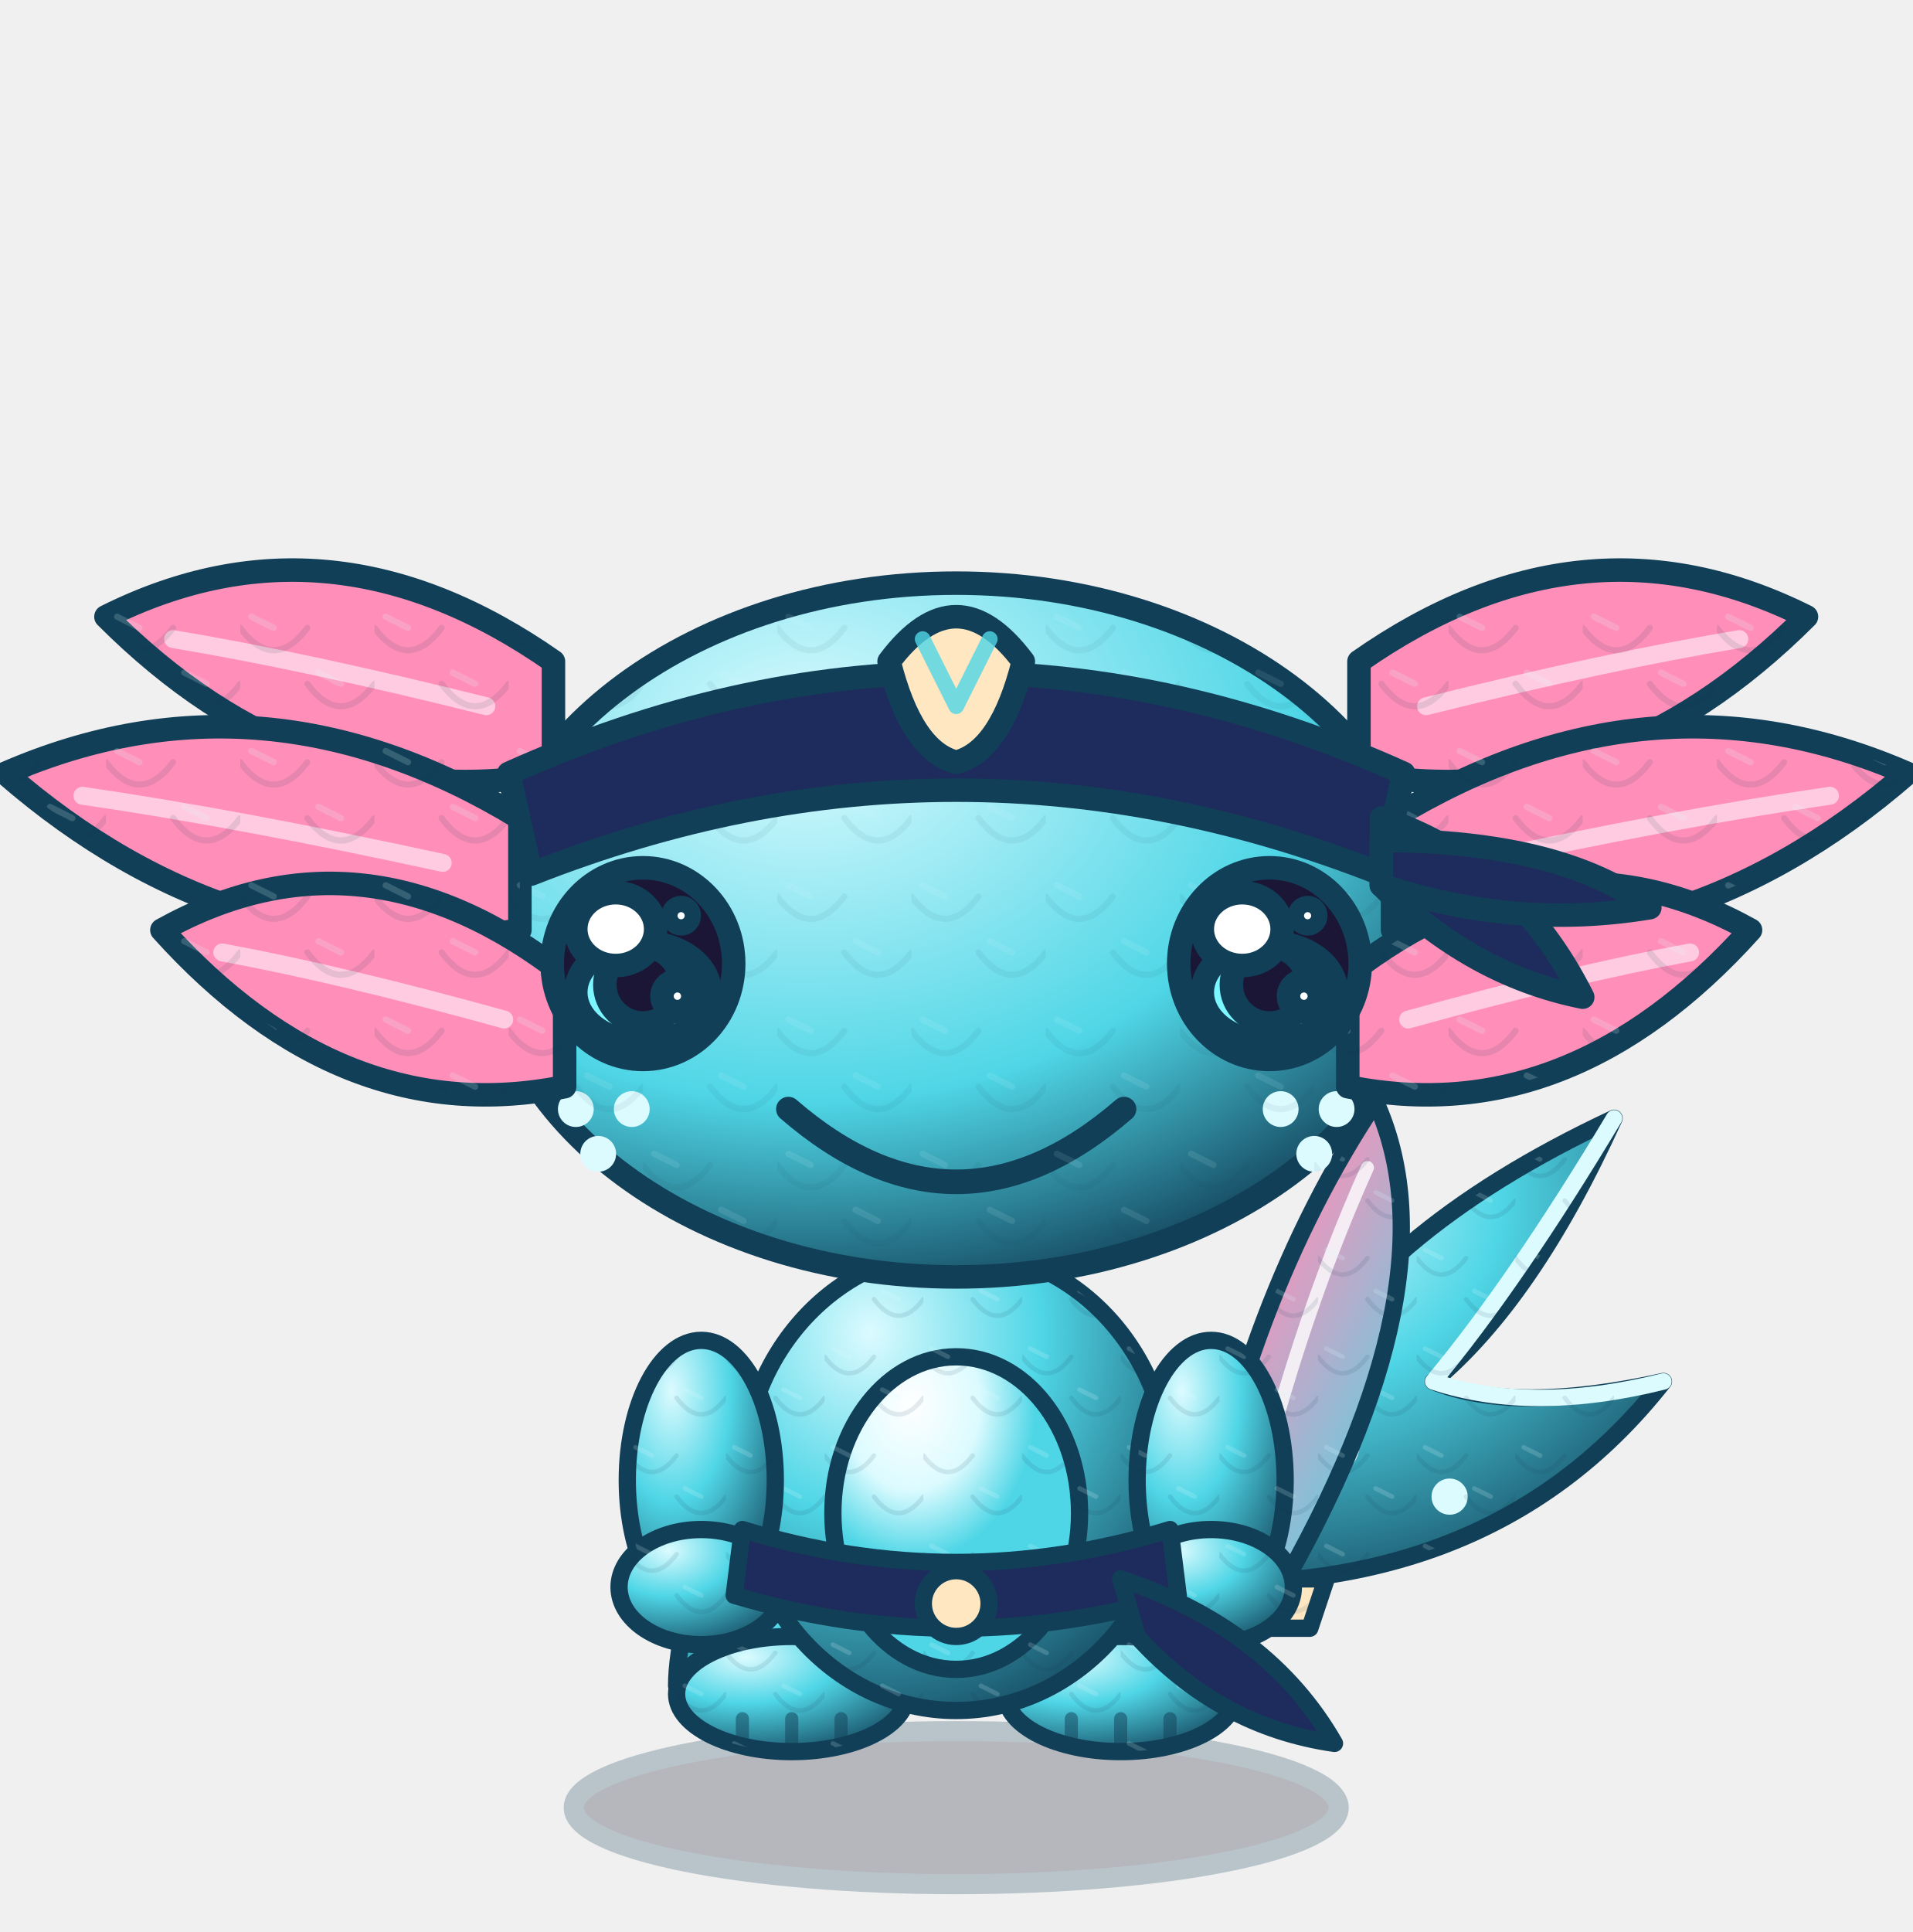
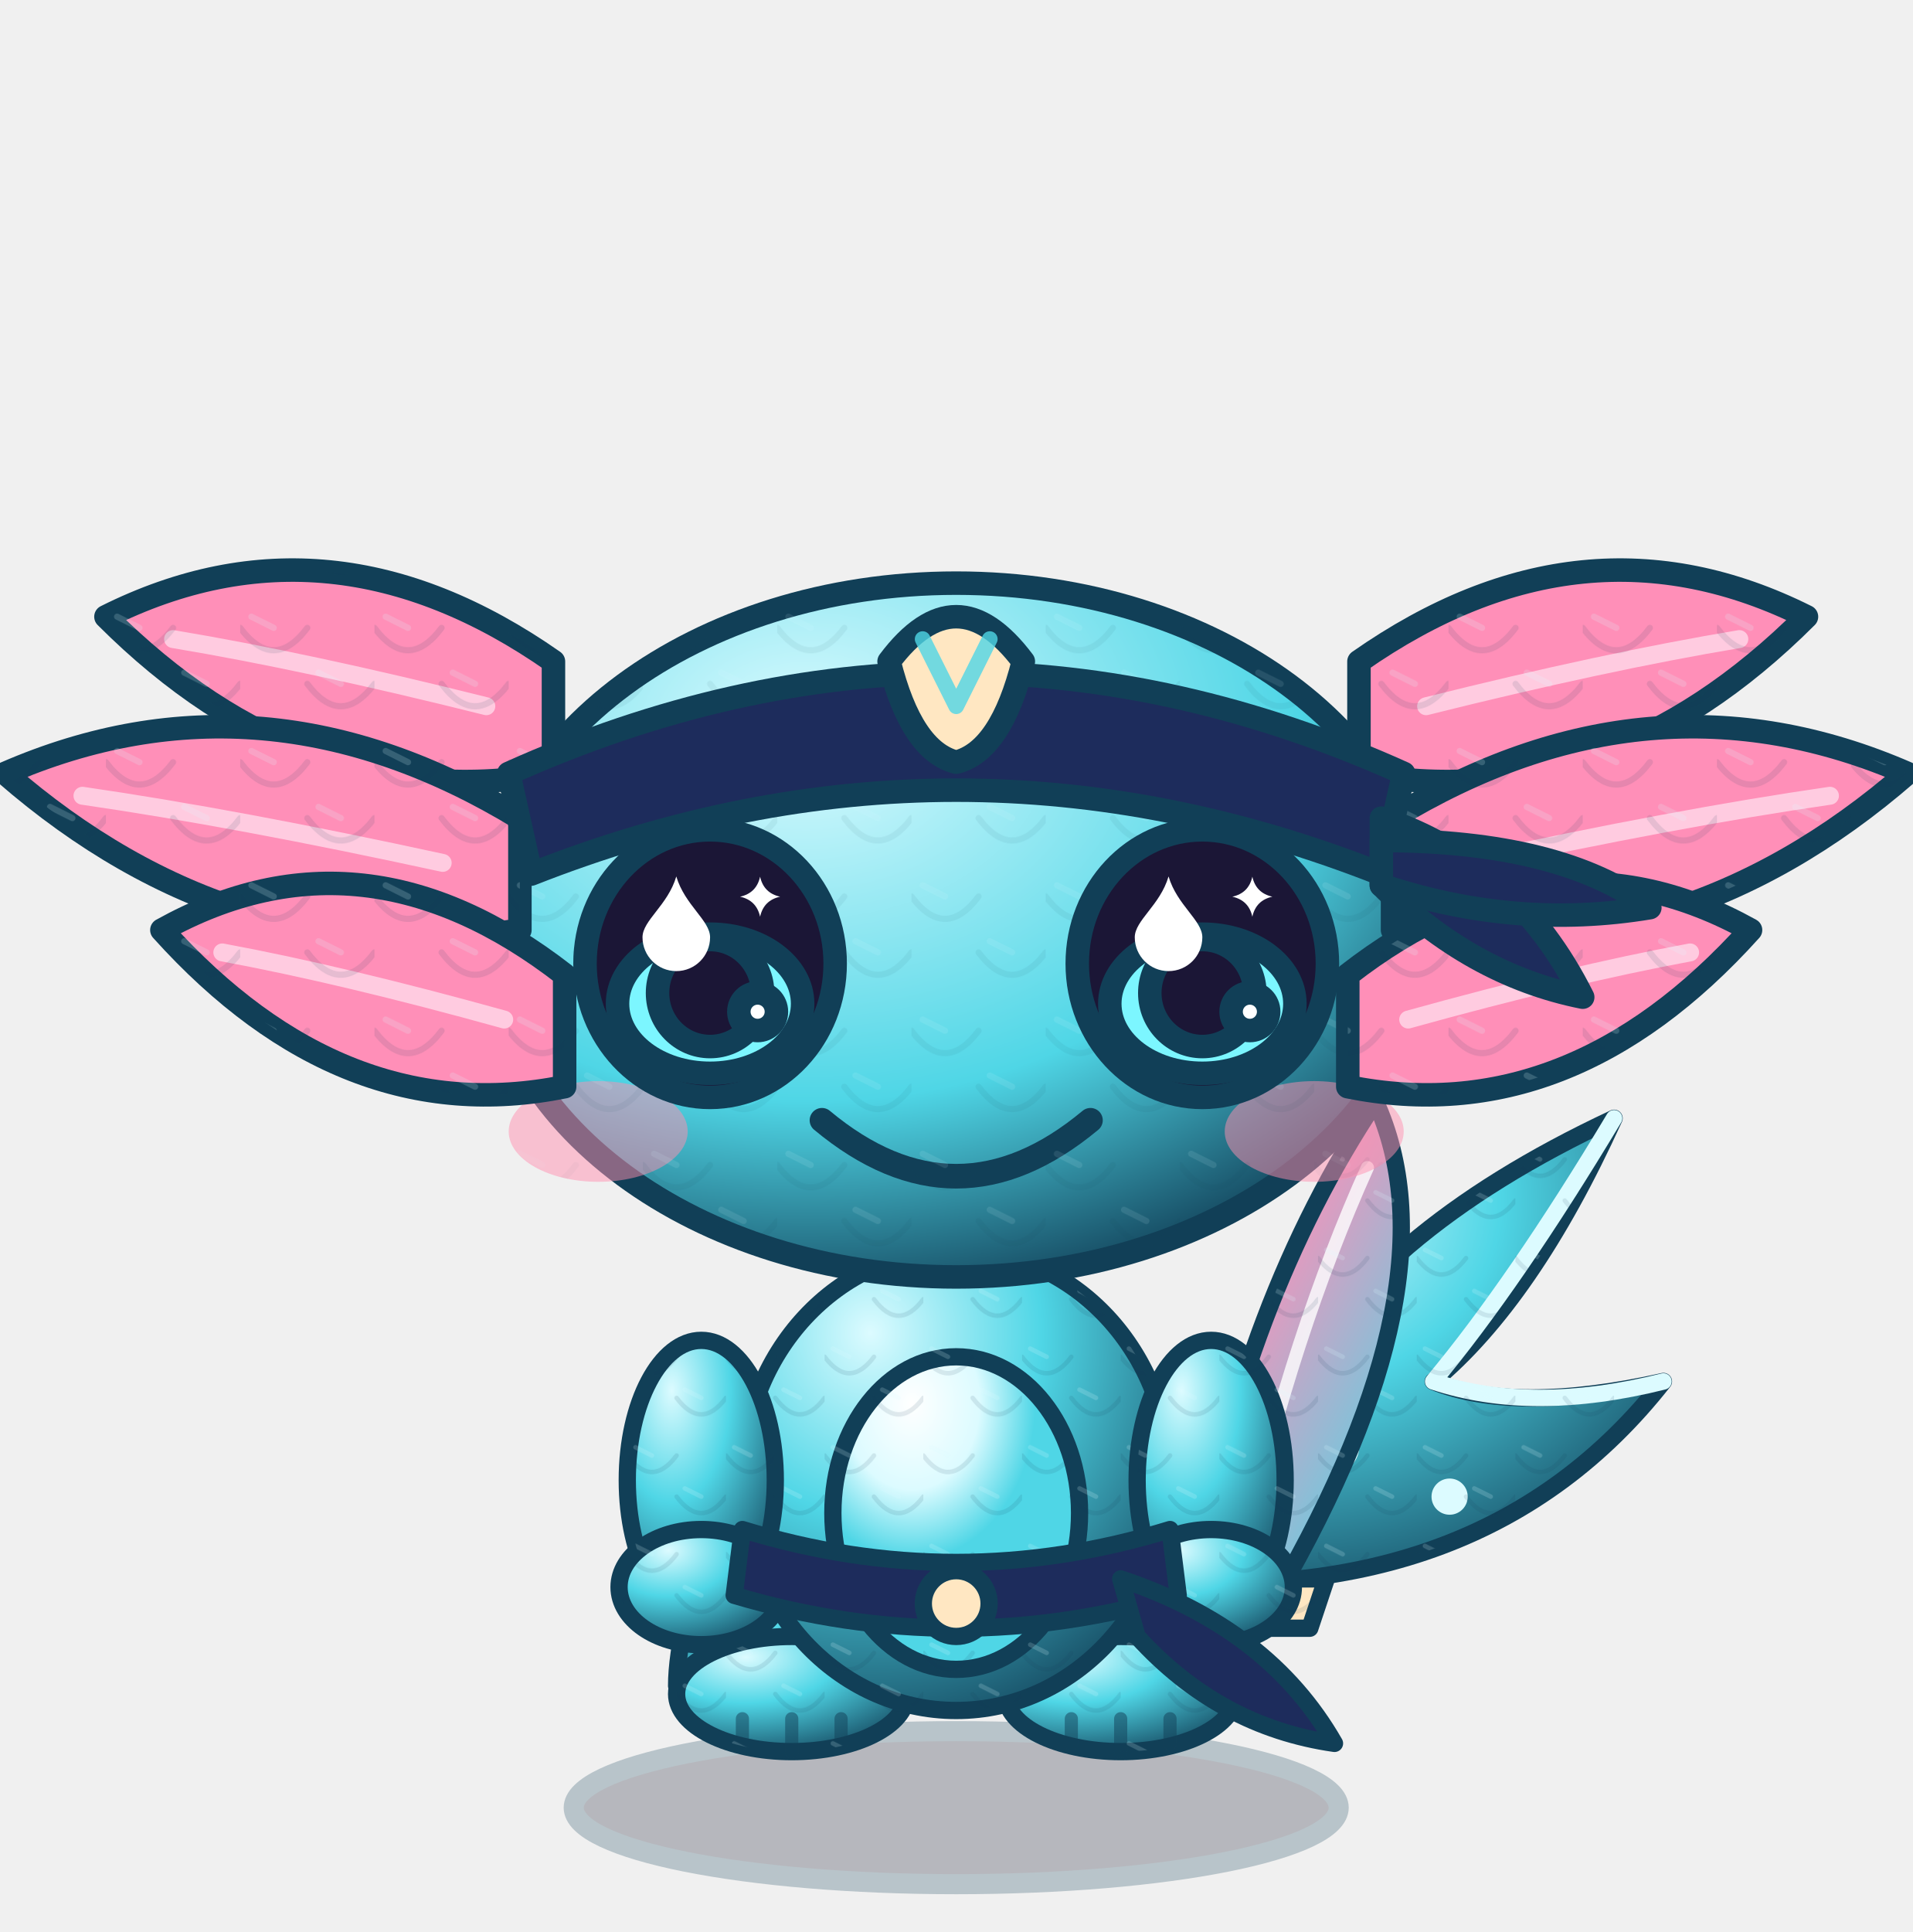
<svg xmlns="http://www.w3.org/2000/svg" viewBox="0 -12 200 202">
  <defs>
    <radialGradient id="tidefin-down-body" cx="30%" cy="18%" r="95%">
      <stop stop-color="#dcfbff" />
      <stop offset=".42" stop-color="#4fd6e6" />
      <stop offset="1" stop-color="#113f57" />
    </radialGradient>
    <radialGradient id="tidefin-down-face" cx="34%" cy="22%" r="85%">
      <stop stop-color="#dcfbff" />
      <stop offset=".62" stop-color="#4fd6e6" />
      <stop offset="1" stop-color="#113f57" />
    </radialGradient>
    <radialGradient id="tidefin-down-pearl" cx="32%" cy="15%">
      <stop stop-color="#ffffff" />
      <stop offset=".55" stop-color="#dcfbff" />
      <stop offset="1" stop-color="#4fd6e6" />
    </radialGradient>
    <linearGradient id="tidefin-down-jewel" x2=".8" y2="1">
      <stop stop-color="#ffffff" />
      <stop offset=".3" stop-color="#ff8fb8" />
      <stop offset="1" stop-color="#4fd6e6" />
    </linearGradient>
    <radialGradient id="tidefin-down-shine">
      <stop stop-color="#ffffff" />
      <stop offset=".35" stop-color="#ff8fb8" />
      <stop offset="1" stop-color="#ff8fb8" stop-opacity="0" />
    </radialGradient>
  </defs>
  <defs>
    <pattern id="tidefin-down-surface" width="12" height="12" patternUnits="userSpaceOnUse">
      <g fill="none" stroke-width=".55" stroke-linecap="round">
        <path d="M0 3q3 4 6 0M6 8q3 4 6 0" stroke="#113f57" opacity=".15" />
        <path d="M1 2l2 1M7 7l2 1" stroke="#dcfbff" opacity=".25" />
      </g>
    </pattern>
    <mask id="tidefin-down-surface-tail" style="mask-type:alpha" maskUnits="userSpaceOnUse" x="-40" y="-60" width="280" height="280">
      <path d="M122 150Q164 154 186 126Q168 130 158 126Q170 116 180 94Q150 108 140 128Q132 138 120 140Z" fill="url(#tidefin-down-body)" />
      <path d="M180 94Q168 114 158 126Q170 130 186 126" fill="none" stroke="#dcfbff" stroke-width="2" />
      <circle cx="146" cy="134" r="3" fill="#dcfbff" stroke="none" />
      <circle cx="160" cy="140" r="2.2" fill="#dcfbff" stroke="none" />
    </mask>
    <mask id="tidefin-down-surface-legL" style="mask-type:alpha" maskUnits="userSpaceOnUse" x="-40" y="-60" width="280" height="280">
      <path d="M71 142Q66 156 66 163Q80 172 94 163Q94 156 89 142Z" fill="url(#tidefin-down-body)" />
      <ellipse cx="80" cy="164" rx="14" ry="7" fill="url(#tidefin-down-body)" />
      <path d="M74 167V170M80 167V171M86 167V170" stroke="#113f57" stroke-width="1.6" opacity=".5" />
    </mask>
    <mask id="tidefin-down-surface-legR" style="mask-type:alpha" maskUnits="userSpaceOnUse" x="-40" y="-60" width="280" height="280">
      <path d="M111 142Q106 156 106 163Q120 172 134 163Q134 156 129 142Z" fill="url(#tidefin-down-body)" />
      <ellipse cx="120" cy="164" rx="14" ry="7" fill="url(#tidefin-down-body)" />
      <path d="M114 167V170M120 167V171M126 167V170" stroke="#113f57" stroke-width="1.6" opacity=".5" />
    </mask>
    <mask id="tidefin-down-surface-body" style="mask-type:alpha" maskUnits="userSpaceOnUse" x="-40" y="-60" width="280" height="280">
      <ellipse cx="100" cy="138" rx="26" ry="28" fill="url(#tidefin-down-body)" />
      <ellipse cx="100" cy="142" rx="15" ry="19" fill="url(#tidefin-down-pearl)" />
    </mask>
    <mask id="tidefin-down-surface-armL" style="mask-type:alpha" maskUnits="userSpaceOnUse" x="-40" y="-60" width="280" height="280">
      <ellipse cx="69" cy="138" rx="9" ry="17" fill="url(#tidefin-down-body)" />
      <ellipse cx="69" cy="151" rx="10" ry="7" fill="url(#tidefin-down-body)" />
    </mask>
    <mask id="tidefin-down-surface-armR" style="mask-type:alpha" maskUnits="userSpaceOnUse" x="-40" y="-60" width="280" height="280">
      <path d="M129 150Q135 116 151 92Q161 114 139 152Z" fill="url(#tidefin-down-jewel)" />
      <path d="M135 146Q141 120 150 100" fill="none" stroke="#ffffff" stroke-width="1.6" stroke-linecap="round" stroke-linejoin="round" opacity="0.8" />
      <path d="M125 150H145L143 156H127Z" fill="#ffe7c2" />
      <ellipse cx="131" cy="138" rx="9" ry="17" fill="url(#tidefin-down-body)" />
      <ellipse cx="131" cy="151" rx="10" ry="7" fill="url(#tidefin-down-body)" />
    </mask>
    <mask id="tidefin-down-surface-head" style="mask-type:alpha" maskUnits="userSpaceOnUse" x="-40" y="-60" width="280" height="280">
      <ellipse cx="100" cy="90" rx="42" ry="31" fill="url(#tidefin-down-face)" />
      <path d="M70 78Q81 70.96 92 75.36" stroke="#ffffff" stroke-width="3.5" stroke-linecap="round" opacity=".55" fill="none" />
-       <path d="M85 106Q100 119 115 106" fill="none" stroke="#113f57" stroke-width="2.2" stroke-linecap="round" />
-       <circle cx="66" cy="106" r="1.6" fill="#dcfbff" stroke="none" />
-       <circle cx="71" cy="106" r="1.6" fill="#dcfbff" stroke="none" />
-       <circle cx="68" cy="110" r="1.6" fill="#dcfbff" stroke="none" />
-       <circle cx="129" cy="106" r="1.6" fill="#dcfbff" stroke="none" />
-       <circle cx="134" cy="106" r="1.6" fill="#dcfbff" stroke="none" />
-       <circle cx="132" cy="110" r="1.6" fill="#dcfbff" stroke="none" />
+       <path d="M88 107Q100 117 112 107" fill="none" stroke="#113f57" stroke-width="2.2" stroke-linecap="round" />
+       <ellipse cx="68" cy="108" rx="8" ry="4.5" fill="#ff8fb0" opacity=".5" stroke="none" />
+       <ellipse cx="132" cy="108" rx="8" ry="4.5" fill="#ff8fb0" opacity=".5" stroke="none" />
    </mask>
    <mask id="tidefin-down-surface-ears" style="mask-type:alpha" maskUnits="userSpaceOnUse" x="-40" y="-60" width="280" height="280">
      <path d="M64 66Q44 52 24 62Q42 80 64 76Z" fill="#ff8fb8" />
      <path d="M58 70Q42 66 30 64" fill="none" stroke="#ffd2e4" stroke-width="1.6" stroke-linecap="round" stroke-linejoin="round" opacity="0.9" />
      <path d="M61 80Q38 66 15 76Q35.7 94 61 90Z" fill="#ff8fb8" />
      <path d="M54.1 84Q35.7 80 21.9 78" fill="none" stroke="#ffd2e4" stroke-width="1.6" stroke-linecap="round" stroke-linejoin="round" opacity="0.9" />
      <path d="M65 94Q47 80 29 90Q45.2 108 65 104Z" fill="#ff8fb8" />
      <path d="M59.6 98Q45.2 94 34.4 92" fill="none" stroke="#ffd2e4" stroke-width="1.6" stroke-linecap="round" stroke-linejoin="round" opacity="0.9" />
      <path d="M136 66Q156 52 176 62Q158 80 136 76Z" fill="#ff8fb8" />
      <path d="M142 70Q158 66 170 64" fill="none" stroke="#ffd2e4" stroke-width="1.6" stroke-linecap="round" stroke-linejoin="round" opacity="0.9" />
      <path d="M139 80Q162 66 185 76Q164.3 94 139 90Z" fill="#ff8fb8" />
      <path d="M145.9 84Q164.3 80 178.1 78" fill="none" stroke="#ffd2e4" stroke-width="1.6" stroke-linecap="round" stroke-linejoin="round" opacity="0.9" />
      <path d="M135 94Q153 80 171 90Q154.8 108 135 104Z" fill="#ff8fb8" />
      <path d="M140.4 98Q154.8 94 165.6 92" fill="none" stroke="#ffd2e4" stroke-width="1.6" stroke-linecap="round" stroke-linejoin="round" opacity="0.9" />
    </mask>
  </defs>
  <g stroke="#113f57" stroke-width="2.1" stroke-linejoin="round" stroke-linecap="round">
    <ellipse class="fighter-shadow" cx="100" cy="177" rx="40" ry="8" fill="#060d24" opacity=".25" />
    <g class="fighter-character">
      <g class="fighter-tail">
        <g transform="matrix(0.86 0 0 0.86 14 24.08)">
          <path d="M122 150Q164 154 186 126Q168 130 158 126Q170 116 180 94Q150 108 140 128Q132 138 120 140Z" fill="url(#tidefin-down-body)" />
          <path d="M180 94Q168 114 158 126Q170 130 186 126" fill="none" stroke="#dcfbff" stroke-width="2" />
          <circle cx="146" cy="134" r="3" fill="#dcfbff" stroke="none" />
          <circle cx="160" cy="140" r="2.2" fill="#dcfbff" stroke="none" />
          <g class="champion-material" mask="url(#tidefin-down-surface-tail)" stroke="none" opacity="0.72">
            <path fill="url(#tidefin-down-surface)" d="M-40-60H240V220H-40Z" />
          </g>
        </g>
      </g>
      <g class="fighter-wings" />
      <g class="fighter-legL">
        <g transform="matrix(0.86 0 0 0.86 14 24.08)">
          <path d="M71 142Q66 156 66 163Q80 172 94 163Q94 156 89 142Z" fill="url(#tidefin-down-body)" />
          <ellipse cx="80" cy="164" rx="14" ry="7" fill="url(#tidefin-down-body)" />
          <path d="M74 167V170M80 167V171M86 167V170" stroke="#113f57" stroke-width="1.6" opacity=".5" />
          <g class="champion-material" mask="url(#tidefin-down-surface-legL)" stroke="none" opacity="0.72">
            <path fill="url(#tidefin-down-surface)" d="M-40-60H240V220H-40Z" />
          </g>
        </g>
      </g>
      <g class="fighter-legR">
        <g transform="matrix(0.86 0 0 0.86 14 24.08)">
          <path d="M111 142Q106 156 106 163Q120 172 134 163Q134 156 129 142Z" fill="url(#tidefin-down-body)" />
          <ellipse cx="120" cy="164" rx="14" ry="7" fill="url(#tidefin-down-body)" />
          <path d="M114 167V170M120 167V171M126 167V170" stroke="#113f57" stroke-width="1.6" opacity=".5" />
          <g class="champion-material" mask="url(#tidefin-down-surface-legR)" stroke="none" opacity="0.72">
            <path fill="url(#tidefin-down-surface)" d="M-40-60H240V220H-40Z" />
          </g>
        </g>
      </g>
      <g class="fighter-torso">
        <g transform="matrix(0.86 0 0 0.86 14 24.08)">
          <ellipse cx="100" cy="138" rx="26" ry="28" fill="url(#tidefin-down-body)" />
          <ellipse cx="100" cy="142" rx="15" ry="19" fill="url(#tidefin-down-pearl)" />
          <g class="champion-material" mask="url(#tidefin-down-surface-body)" stroke="none" opacity="0.72">
            <path fill="url(#tidefin-down-surface)" d="M-40-60H240V220H-40Z" />
          </g>
          <g class="crag-cracks" display="none" fill="none" stroke-linecap="round" stroke-linejoin="round">
            <path d="M88 127l6 7-3 6 7 8M113 131l-5 7 4 7" stroke="#ff9a2e" stroke-width="4.5" opacity=".35" />
            <path d="M88 127l6 7-3 6 7 8M113 131l-5 7 4 7" stroke="#ffcf7a" stroke-width="1.7" />
          </g>
        </g>
      </g>
      <g class="fighter-armL">
        <g transform="matrix(0.86 0 0 0.86 14 24.08)">
          <ellipse cx="69" cy="138" rx="9" ry="17" fill="url(#tidefin-down-body)" />
          <ellipse cx="69" cy="151" rx="10" ry="7" fill="url(#tidefin-down-body)" />
          <g class="champion-material" mask="url(#tidefin-down-surface-armL)" stroke="none" opacity="0.72">
            <path fill="url(#tidefin-down-surface)" d="M-40-60H240V220H-40Z" />
          </g>
        </g>
      </g>
      <g class="fighter-armR">
        <g transform="matrix(0.86 0 0 0.86 14 24.08)">
          <path d="M129 150Q135 116 151 92Q161 114 139 152Z" fill="url(#tidefin-down-jewel)" />
          <path d="M135 146Q141 120 150 100" fill="none" stroke="#ffffff" stroke-width="1.6" stroke-linecap="round" stroke-linejoin="round" opacity="0.8" />
          <path d="M125 150H145L143 156H127Z" fill="#ffe7c2" />
          <ellipse cx="131" cy="138" rx="9" ry="17" fill="url(#tidefin-down-body)" />
          <ellipse cx="131" cy="151" rx="10" ry="7" fill="url(#tidefin-down-body)" />
          <g class="champion-material" mask="url(#tidefin-down-surface-armR)" stroke="none" opacity="0.72">
            <path fill="url(#tidefin-down-surface)" d="M-40-60H240V220H-40Z" />
          </g>
        </g>
      </g>
      <g class="fighter-face">
        <g class="fighter-head">
          <g transform="matrix(1.17 0 0 1.17 -17 -20.06)">
            <ellipse cx="100" cy="90" rx="42" ry="31" fill="url(#tidefin-down-face)" />
            <path d="M70 78Q81 70.96 92 75.36" stroke="#ffffff" stroke-width="3.5" stroke-linecap="round" opacity=".55" fill="none" />
-             <path d="M85 106Q100 119 115 106" fill="none" stroke="#113f57" stroke-width="2.2" stroke-linecap="round" />
-             <circle cx="66" cy="106" r="1.6" fill="#dcfbff" stroke="none" />
-             <circle cx="71" cy="106" r="1.6" fill="#dcfbff" stroke="none" />
-             <circle cx="68" cy="110" r="1.6" fill="#dcfbff" stroke="none" />
-             <circle cx="129" cy="106" r="1.6" fill="#dcfbff" stroke="none" />
-             <circle cx="134" cy="106" r="1.6" fill="#dcfbff" stroke="none" />
-             <circle cx="132" cy="110" r="1.6" fill="#dcfbff" stroke="none" />
+             <path d="M88 107Q100 117 112 107" fill="none" stroke="#113f57" stroke-width="2.2" stroke-linecap="round" />
+             <ellipse cx="68" cy="108" rx="8" ry="4.5" fill="#ff8fb0" opacity=".5" stroke="none" />
+             <ellipse cx="132" cy="108" rx="8" ry="4.5" fill="#ff8fb0" opacity=".5" stroke="none" />
            <g class="champion-material" mask="url(#tidefin-down-surface-head)" stroke="none" opacity="0.42">
              <path fill="url(#tidefin-down-surface)" d="M-40-60H240V220H-40Z" />
            </g>
            <g class="crag-cracks" display="none" fill="none" stroke-linecap="round" stroke-linejoin="round">
              <path d="M84 64l5 6-2 5 6 4M117 63l-4 6 3 5" stroke="#ff9a2e" stroke-width="4.5" opacity=".35" />
              <path d="M84 64l5 6-2 5 6 4M117 63l-4 6 3 5" stroke="#ffcf7a" stroke-width="1.7" />
            </g>
          </g>
        </g>
        <g class="fighter-ears">
          <g transform="matrix(1.17 0 0 1.17 -17 -20.06)">
            <path d="M64 66Q44 52 24 62Q42 80 64 76Z" fill="#ff8fb8" />
            <path d="M58 70Q42 66 30 64" fill="none" stroke="#ffd2e4" stroke-width="1.6" stroke-linecap="round" stroke-linejoin="round" opacity="0.9" />
            <path d="M61 80Q38 66 15 76Q35.7 94 61 90Z" fill="#ff8fb8" />
            <path d="M54.1 84Q35.7 80 21.9 78" fill="none" stroke="#ffd2e4" stroke-width="1.6" stroke-linecap="round" stroke-linejoin="round" opacity="0.9" />
            <path d="M65 94Q47 80 29 90Q45.2 108 65 104Z" fill="#ff8fb8" />
            <path d="M59.6 98Q45.2 94 34.4 92" fill="none" stroke="#ffd2e4" stroke-width="1.6" stroke-linecap="round" stroke-linejoin="round" opacity="0.9" />
            <path d="M136 66Q156 52 176 62Q158 80 136 76Z" fill="#ff8fb8" />
            <path d="M142 70Q158 66 170 64" fill="none" stroke="#ffd2e4" stroke-width="1.6" stroke-linecap="round" stroke-linejoin="round" opacity="0.9" />
            <path d="M139 80Q162 66 185 76Q164.3 94 139 90Z" fill="#ff8fb8" />
            <path d="M145.9 84Q164.3 80 178.1 78" fill="none" stroke="#ffd2e4" stroke-width="1.6" stroke-linecap="round" stroke-linejoin="round" opacity="0.9" />
            <path d="M135 94Q153 80 171 90Q154.8 108 135 104Z" fill="#ff8fb8" />
            <path d="M140.4 98Q154.8 94 165.6 92" fill="none" stroke="#ffd2e4" stroke-width="1.6" stroke-linecap="round" stroke-linejoin="round" opacity="0.9" />
            <g class="champion-material" mask="url(#tidefin-down-surface-ears)" stroke="none" opacity="0.72">
              <path fill="url(#tidefin-down-surface)" d="M-40-60H240V220H-40Z" />
            </g>
          </g>
        </g>
        <g class="fighter-eyes">
          <g transform="matrix(1.17 0 0 1.17 -17 -20.06)">
-             <ellipse cx="72" cy="93" rx="8.112" ry="8.564" fill="#1b1636" />
-             <ellipse cx="72" cy="95.569" rx="6.003" ry="4.453" fill="#7cf6ff" />
-             <ellipse cx="72" cy="94.884" rx="3.407" ry="3.426" fill="#1b1636" />
-             <ellipse cx="69.566" cy="89.917" rx="3.569" ry="3.254" fill="#ffffff" />
-             <circle cx="75.08" cy="95.91" r="1.38" fill="#fff" />
-             <circle cx="75.41" cy="88.72" r="0.73" fill="#fff" />
-             <ellipse cx="128" cy="93" rx="8.112" ry="8.564" fill="#1b1636" />
-             <ellipse cx="128" cy="95.569" rx="6.003" ry="4.453" fill="#7cf6ff" />
-             <ellipse cx="128" cy="94.884" rx="3.407" ry="3.426" fill="#1b1636" />
-             <ellipse cx="125.566" cy="89.917" rx="3.569" ry="3.254" fill="#ffffff" />
-             <circle cx="131.08" cy="95.91" r="1.38" fill="#fff" />
-             <circle cx="131.41" cy="88.72" r="0.73" fill="#fff" />
+             <ellipse cx="78" cy="93" rx="11.18" ry="11.956" fill="#1b1636" />
+             <ellipse cx="78" cy="96.587" rx="8.273" ry="6.217" fill="#7cf6ff" />
+             <ellipse cx="78" cy="95.63" rx="4.696" ry="4.782" fill="#1b1636" />
+             <path d="M74.98 85.21C75.74 87.78 78 89.14 78 90.65A3.02 3.02 0 0 1 71.96 90.65C71.96 89.14 74.23 87.78 74.98 85.21Z" fill="#fff" stroke="none" />
+             <circle cx="82.25" cy="97.3" r="1.68" fill="#fff" />
+             <path d="M82.47 85.23Q82.792 86.698 84.26 87.02Q82.792 87.342 82.47 88.81Q82.148 87.342 80.68 87.02Q82.148 86.698 82.47 85.23Z" fill="#ffffff" stroke="none" />
+             <ellipse cx="122" cy="93" rx="11.18" ry="11.956" fill="#1b1636" />
+             <ellipse cx="122" cy="96.587" rx="8.273" ry="6.217" fill="#7cf6ff" />
+             <ellipse cx="122" cy="95.63" rx="4.696" ry="4.782" fill="#1b1636" />
+             <path d="M118.98 85.21C119.74 87.78 122 89.14 122 90.65A3.02 3.02 0 0 1 115.96 90.65C115.96 89.14 118.23 87.78 118.98 85.21Z" fill="#fff" stroke="none" />
+             <circle cx="126.25" cy="97.3" r="1.68" fill="#fff" />
+             <path d="M126.47 85.23Q126.792 86.698 128.26 87.02Q126.792 87.342 126.47 88.81Q126.148 87.342 124.68 87.02Q126.148 86.698 126.47 85.23Z" fill="#ffffff" stroke="none" />
          </g>
        </g>
        <g class="fighter-flame">
          <g transform="matrix(1.17 0 0 1.17 -17 -20.06)">
            <path d="M60 76Q100 58 140 76L138 85Q100 70 62 85Z" fill="#1d2c5c" />
            <path d="M138 80Q150 84 156 96Q146 94 138 86Z" fill="#1d2c5c" />
            <path d="M138 82Q154 82 162 88Q150 90 138 86Z" fill="#1d2c5c" />
            <path d="M94 66Q100 58 106 66Q104 74 100 75Q96 74 94 66Z" fill="#ffe7c2" />
            <path d="M97 64L100 70L103 64" fill="none" stroke="#4fd6e6" stroke-width="1.4" stroke-linecap="round" stroke-linejoin="round" opacity="0.8" />
          </g>
        </g>
      </g>
      <g class="fighter-scarf">
        <g transform="matrix(0.86 0 0 0.86 14 24.08)">
          <path d="M74 144Q100 152 126 144L127 152Q100 160 73 152Z" fill="#1d2c5c" />
          <path d="M120 150Q138 156 146 170Q132 168 122 157Z" fill="#1d2c5c" />
          <circle cx="100" cy="153" r="4" fill="#ffe7c2" />
        </g>
      </g>
    </g>
  </g>
</svg>
